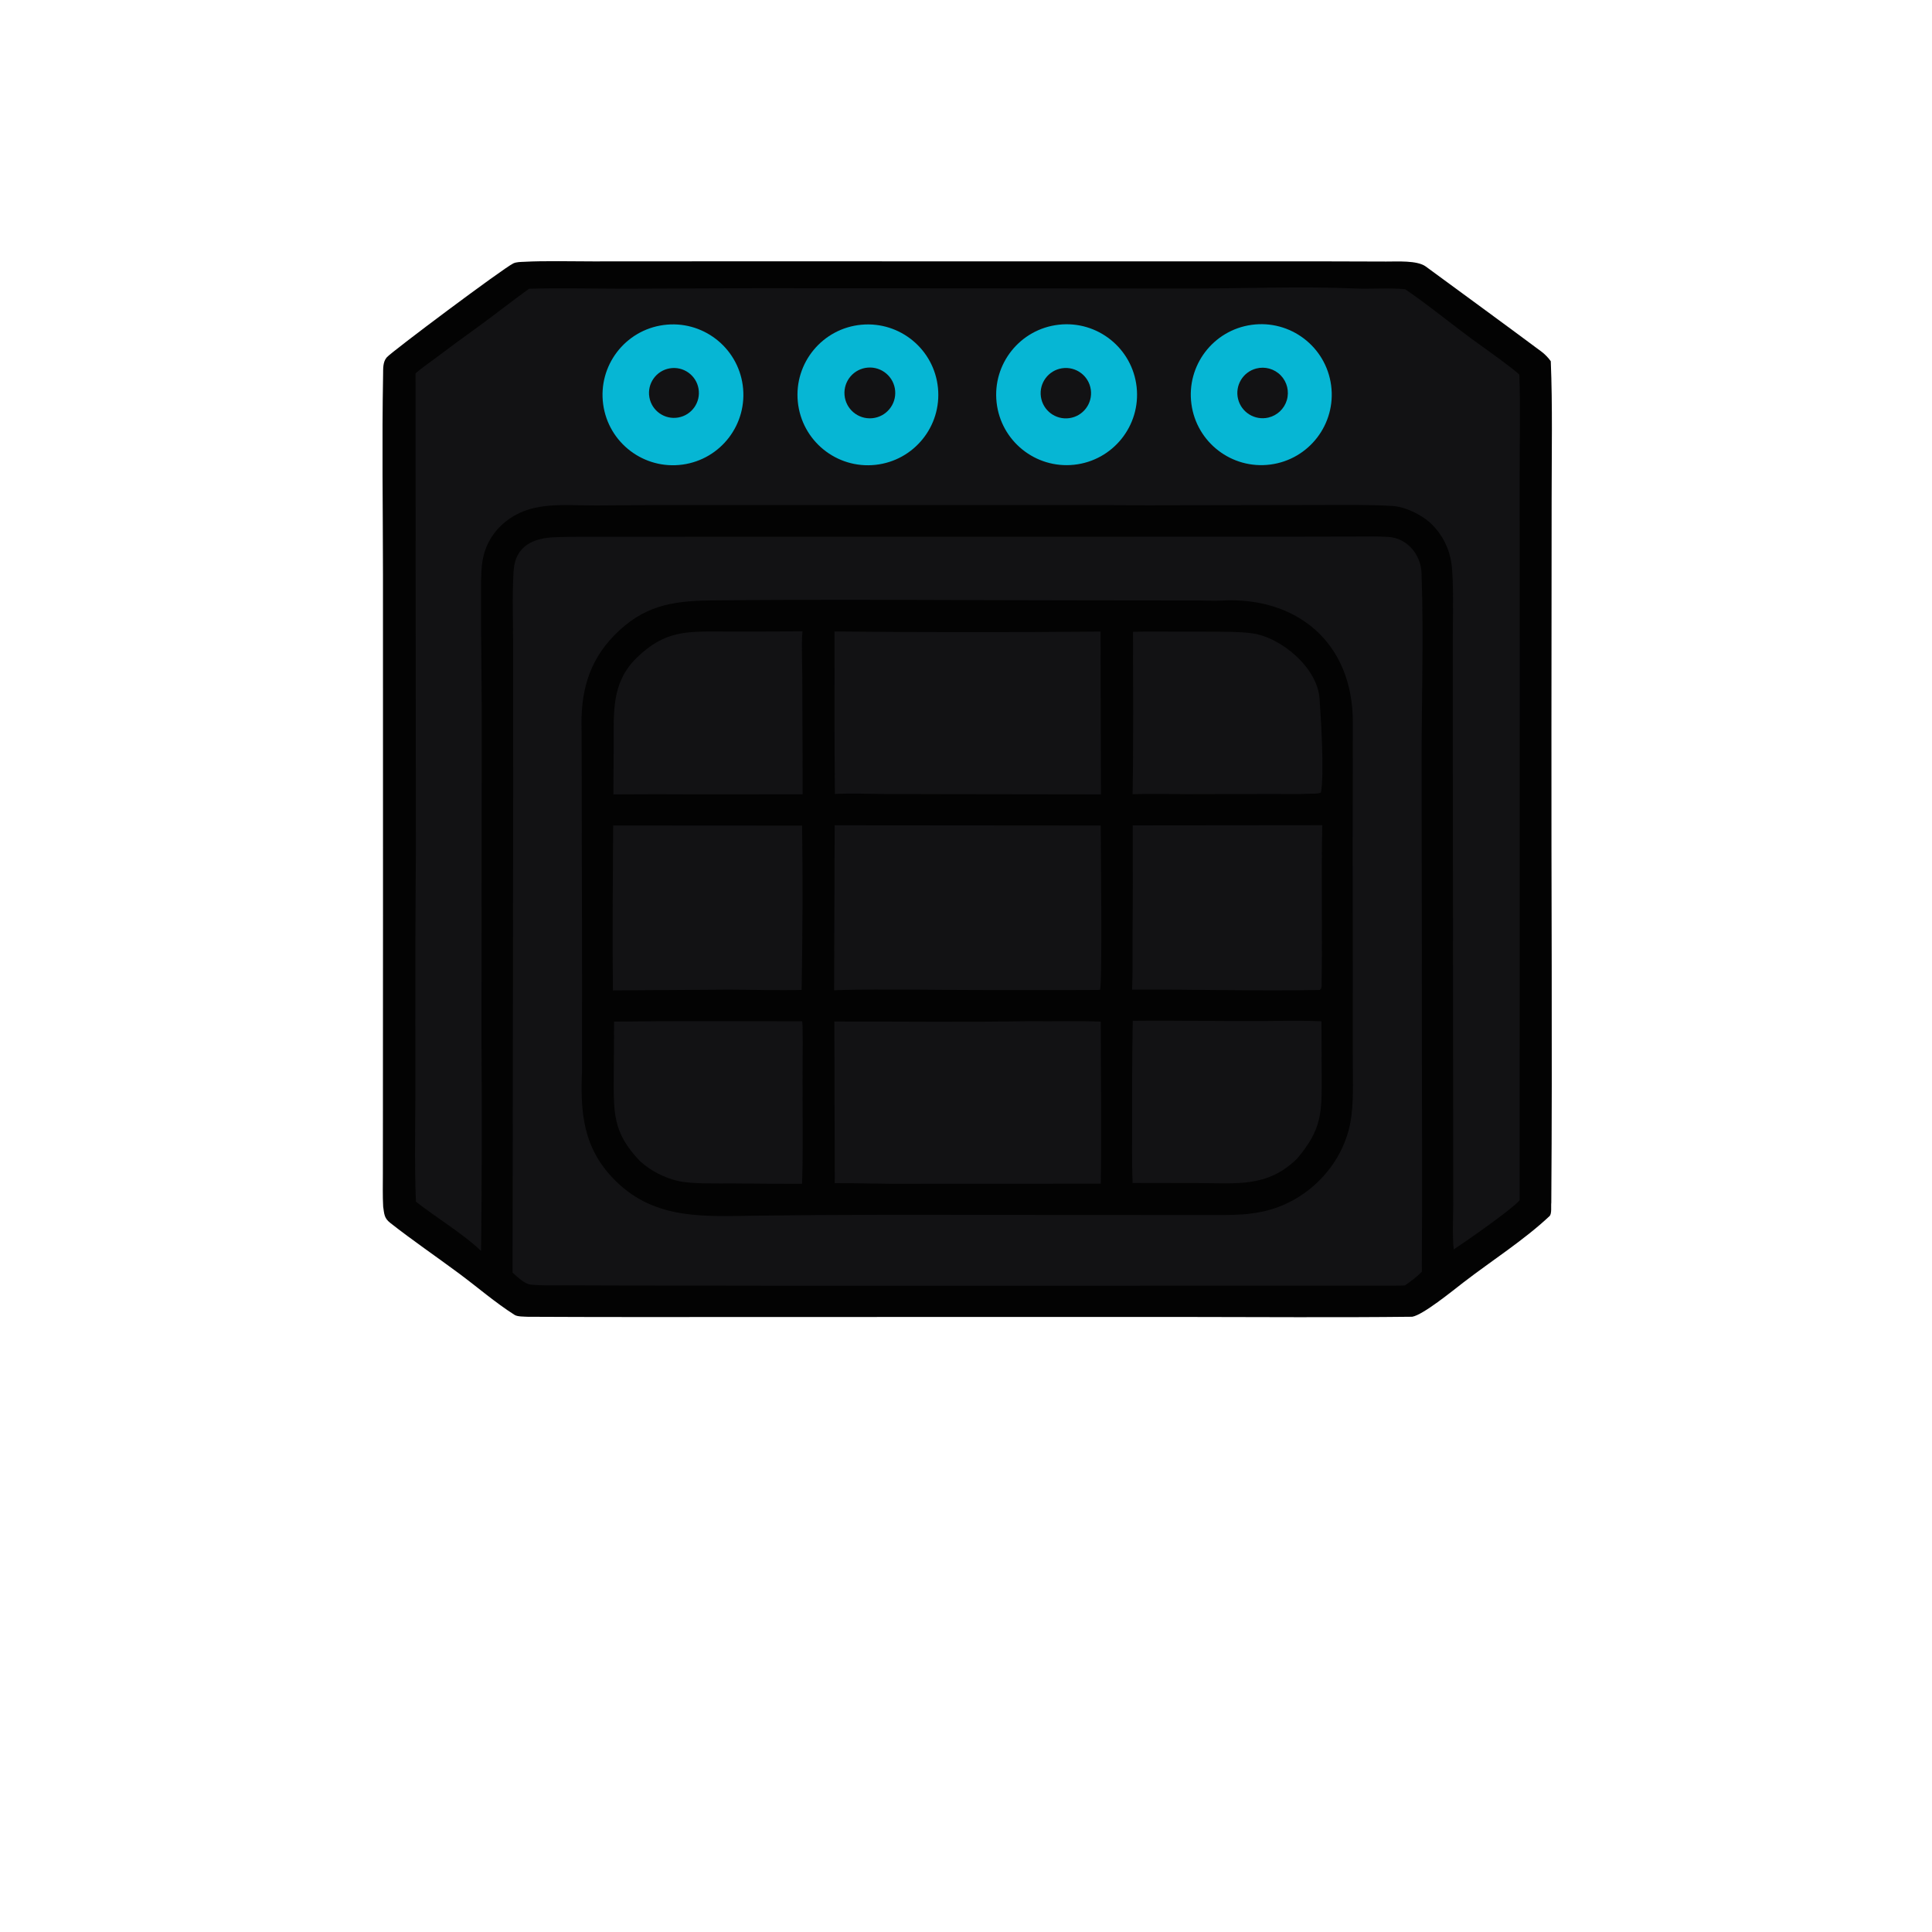
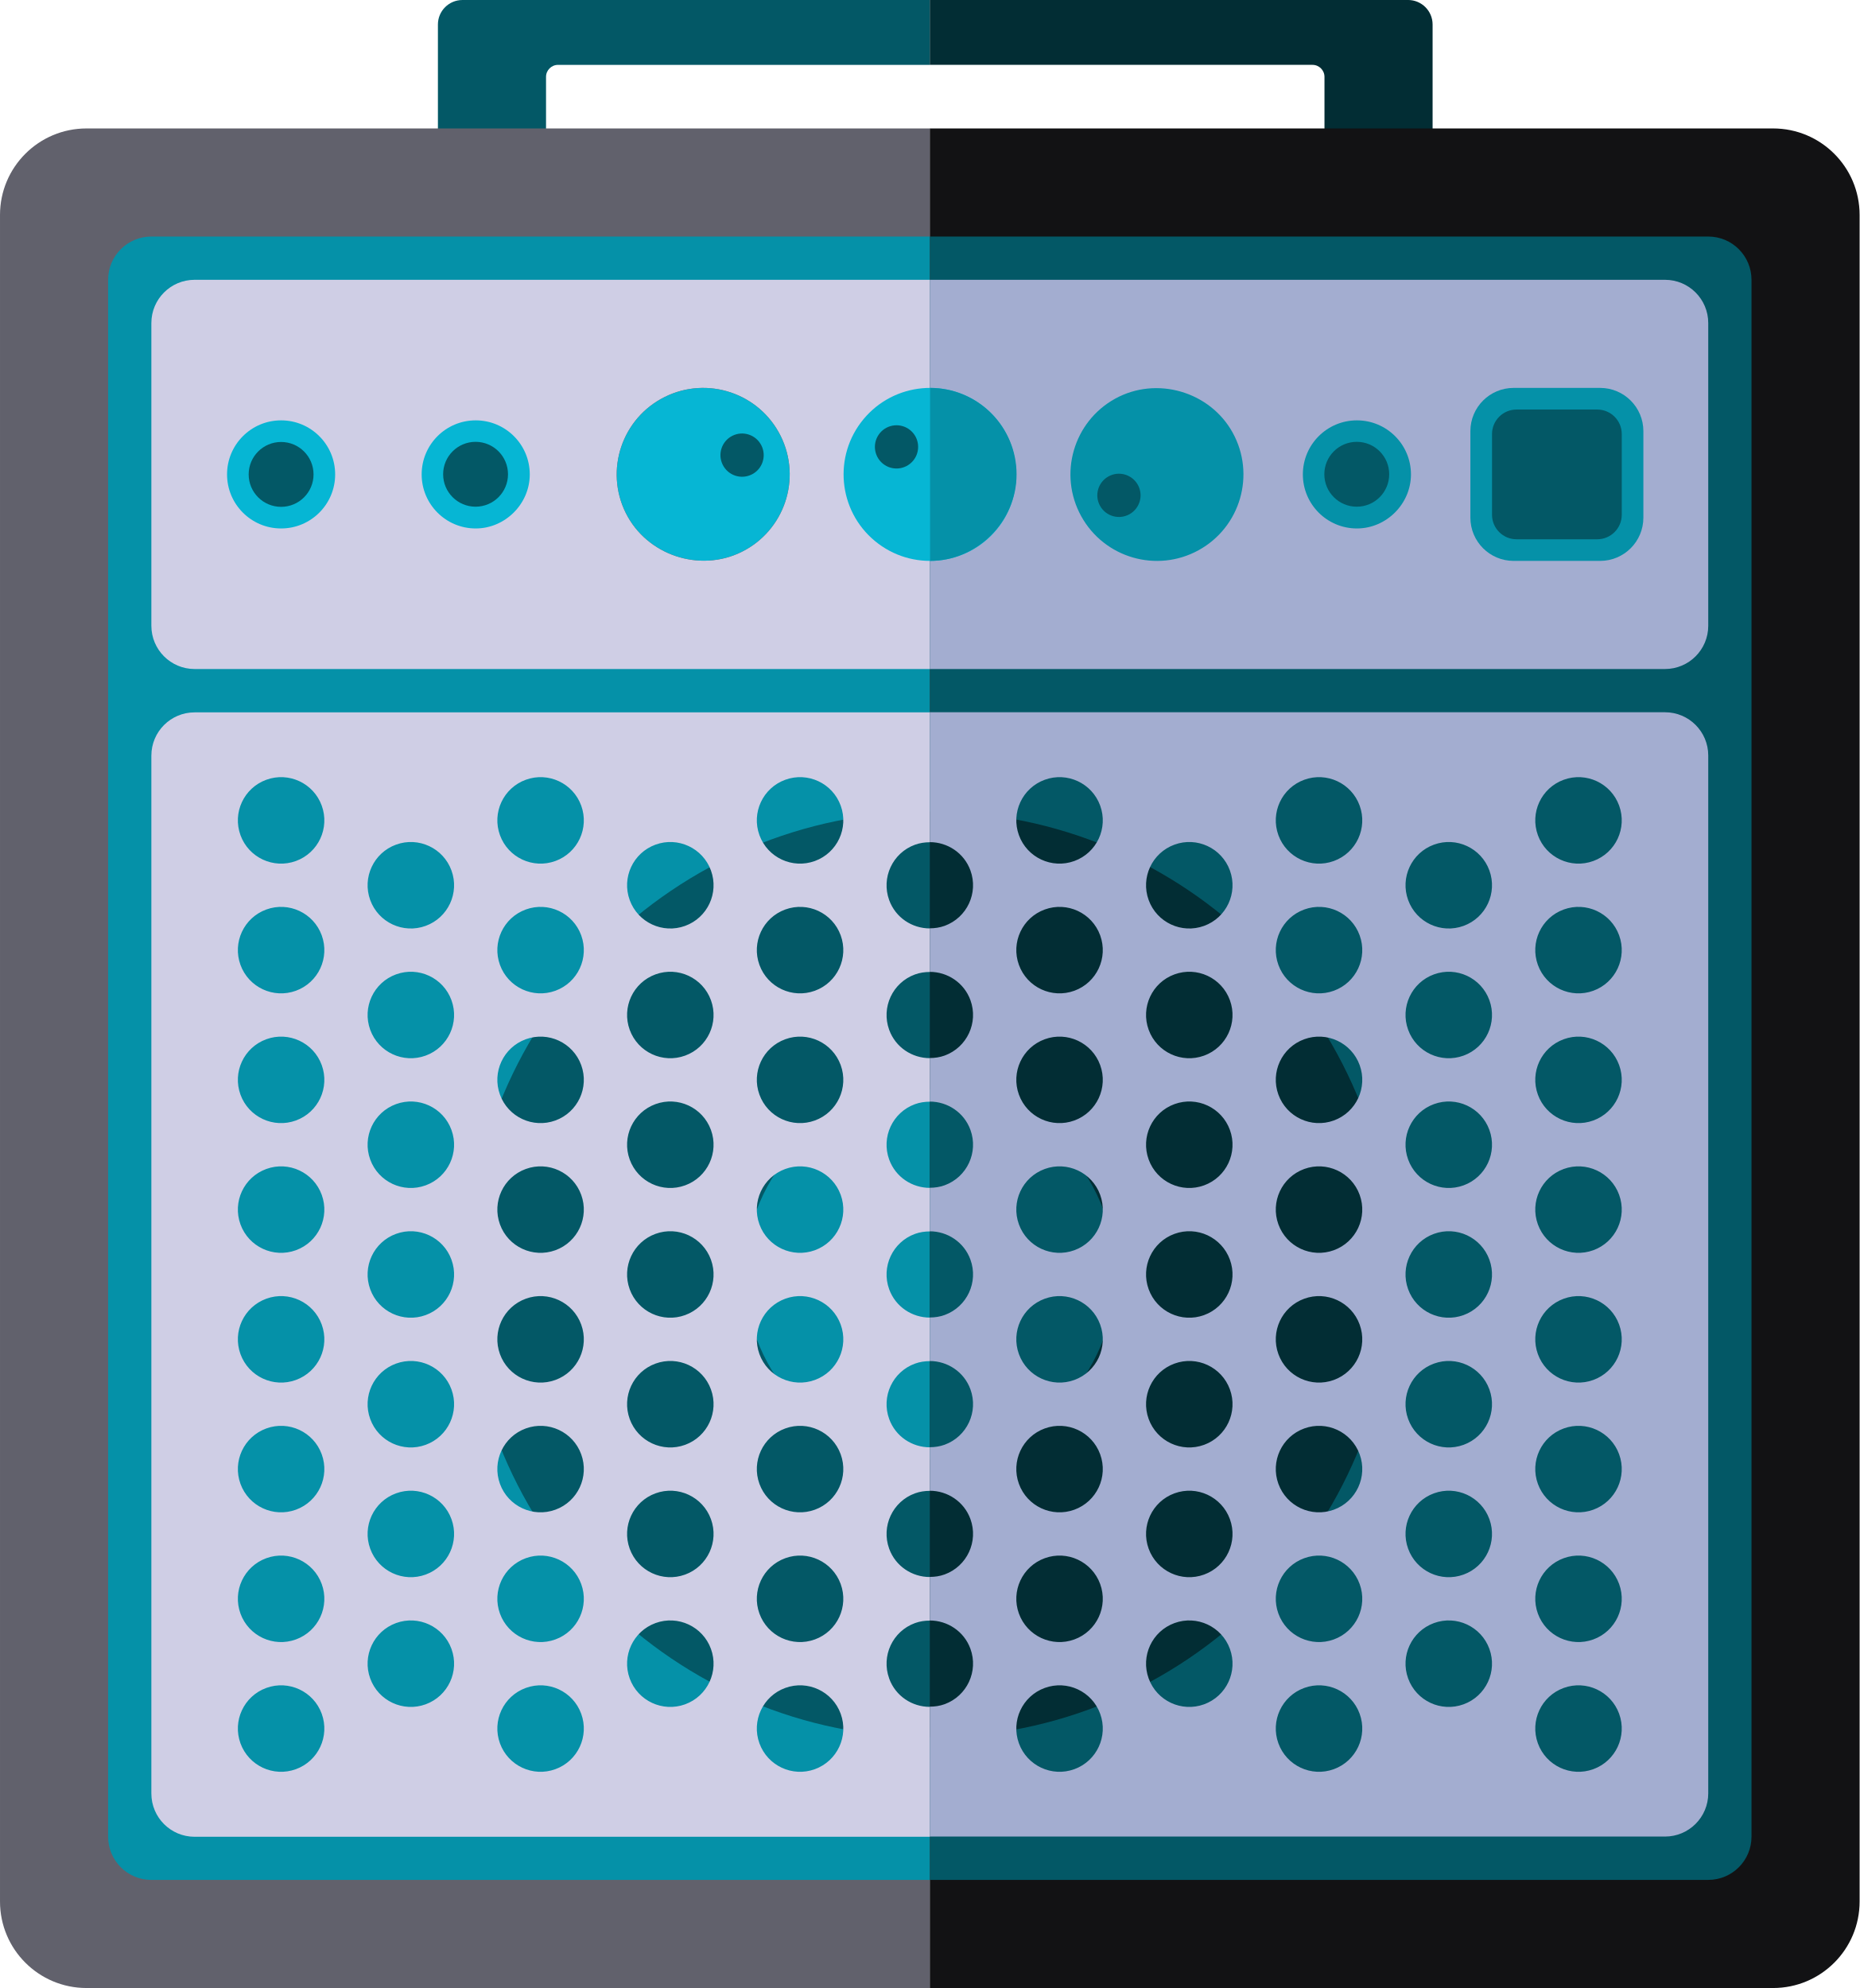
- <svg xmlns="http://www.w3.org/2000/svg" width="1024" height="1024" viewBox="0 0 1024 1024">
-   <path fill="#030303" d="M277.805 138.759c10.856-.597 25.388-.204 36.542-.217l68.558-.038 208.836.022 111.476.007 31.462.091c5.717.041 16.431-.739 21.012 2.63 20.438 15.031 40.97 29.967 61.318 45.119 1.815 1.351 3.646 3.247 4.936 5.086.971 23.262.46 49.154.454 72.616l-.105 122.193c-.13 83.695.531 167.464-.073 251.161-.237 1.673.385 5.896-.948 7.149-13.547 12.734-30.837 23.727-45.565 35.088-6.036 4.657-21.481 17.269-27.203 18.242-40.625.461-81.91.128-122.56.1l-165.731.02-124.552.035c-18.639-.022-37.313-.034-55.949-.142-1.841-.118-5.4.003-6.947-.981-10.259-6.521-19.594-14.627-29.33-21.865-12.15-9.033-24.644-17.523-36.556-26.879-3.304-2.595-3.204-4.697-3.796-8.679-.314-5.588-.158-11.749-.156-17.381l.025-33.14.049-103.656-.02-180.82c-.037-35.276-.581-70.637.065-105.904.057-3.142-.212-6.781 1.979-9.241 2.845-3.196 61.404-46.999 67.009-49.753 1.654-.813 3.952-.764 5.77-.863" />
-   <path fill="#121214" d="M294.698 284.721a368 368 0 0 1 13.903-.22l292.256-.033 89.852-.026 28.624-.058c5.527-.009 11.084-.149 16.598.205 9.921.637 17.151 9.372 17.505 19.063 1.296 35.454-.148 71.128.056 106.599l.189 181.852q.182 40.996-.095 81.99c-3.183 3.119-5.282 4.608-8.914 7.206-3.228.193-7.309.114-10.608.135l-313.369.043-94.453-.138-26.597-.085c-6.035.01-12.374.198-18.371-.383-3.274-.317-7.088-4.164-9.602-6.359l.319-253.64-.018-78.551c-.014-13.188-.563-26.557.243-39.694.824-13.42 10.661-17.618 22.482-17.906" />
-   <path fill="#030303" d="M376.154 318.25c65.849-.736 133.127-.073 199.034-.049l61.314.068c3.262.022 7.313.255 10.493.064 40.118-2.417 70.118 22.093 70.036 64.543-.085 43.659-.139 90.14-.029 135.153l.017 45.231c-.011 10.178.537 21.747-1.259 31.529-4.311 23.474-23.63 42.703-46.935 47.453-7.2 1.467-12.68 1.663-19.957 1.738l-118.638-.057c-43.23-.086-86.518-.174-129.701.408-27.131.365-53.026 2.274-73.896-18.081-17.557-17.123-19.165-36.164-18.129-59.334.053-59.833-.171-119.633-.243-179.463-.7-19.682 3.331-36.514 17.492-50.883 15.111-15.334 29.907-18.018 50.401-18.32" />
-   <path fill="#121214" d="m442.392 437.425 141.006.114c.012 9.115.944 83.678-.353 87.067l-1.054.09q-48.655.262-97.308-.172c-14.097 0-28.536-.204-42.588.343zm102.979 103.828c12.712.19 25.312-.256 38.059.23-.002 28.416.482 57.569.003 85.891l-102.558.04c-12.646.156-25.59-.406-38.434-.311l-.223-85.657c34.183-.08 69.041.399 103.153-.193m-103.082-206.56q70.509.707 141.018.049l.214 86.298-83.376-.118-30.803-.077c-8.776-.097-18.108-.429-26.827-.037-.365-28.516-.069-57.541-.226-86.115m158.065 102.784 100.471-.097c-.577 27.689.074 55.67-.329 83.387-.032 2.151.226 2.779-.976 3.941-32.664.64-66.584-.368-99.492-.182.375-7.721.162-16.349.24-24.17q.236-31.439.086-62.879m-275.361.053 100.135.061c.426 27.786.231 59.276-.245 87.09-12.391.357-26.273-.147-38.884-.149l-61.144.402c-.34-28.807-.034-58.575.138-87.404m58.41-102.789q20.963.1 41.925-.152c-.656 7.041-.07 18.016-.09 25.421l.186 60.971-55.299.047a3142 3142 0 0 0-45.015.02l.156-26.575c.032-17.129-1.204-32.801 12.247-45.88 15.09-14.675 26.804-13.894 45.89-13.852m216.973 206.292c26.216-.296 52.5.464 78.728.043 7.028-.113 14.3-.071 21.307.25l.112 28.356c.053 20.014.338 28.604-13.097 44.486-15.779 15.378-31.909 12.88-52.376 12.888l-34.769-.062c-.416-10.993-.208-22.942-.21-33.995q-.124-25.985.305-51.966m6.282-206.284 35.295.048c7.147.041 15.012-.031 21.664.87 15.406 2.087 34.541 18.233 35.751 34.389.743 9.924 2.636 40.488.749 49.998-1.551.787-3.918.591-5.742.611-6.635.37-13.387.101-20.055.153l-44.995.109c-9.568-.037-19.503-.328-29.029.023.527-28.373.217-57.659.224-86.083zM424.991 541.305l.19.191c.418 1.737.25 19.966.219 23.08-.208 20.796.42 42.121-.289 62.863q-18.26.002-36.52-.203c-8.052-.04-21.924.381-29.191-1.296a45.74 45.74 0 0 1-20.198-10.519c-14.67-15.307-13.934-25.864-13.888-45.703l.153-28.239c32.83-.441 66.619-.148 99.524-.174" />
-   <path fill="#121214" d="m402.464 152.753 230.407.174c28.477-.042 57.056-1.244 85.605-.015 8.164.352 18.422-.466 26.312.391 12.713 8.643 26.046 19.736 38.708 28.809 4.247 3.042 18.873 13.502 21.795 16.447.591 16.912.141 36.285.144 53.352l.039 97.93-.04 286.383c-4.916 5.35-27.742 21.26-34.931 26.011-.742-6.873-.301-16.394-.26-23.485l-.214-237.383.007-65.341c.013-9.522.505-28.648-.736-37.304a35.85 35.85 0 0 0-10.338-20.726c-5.036-5.036-14.042-9.432-21.099-9.839-12.85-.741-25.936-.527-38.811-.497l-78.177.13c-14.874.219-30.369-.172-45.359-.106l-195.05-.009q-31.998-.094-63.995.23c-18.432.134-36.543-2.954-50.932 10.699a32.85 32.85 0 0 0-9.913 19.425c-.831 6.089-.664 13.497-.674 19.718q-.074 14.218.152 28.435.321 27.748.213 55.497l-.127 149.571a5882 5882 0 0 1-.206 111.775c-9.225-8.899-24.301-18.041-34.532-26.107-.86-20.145-.268-43.886-.266-64.374q-.192-60.054.222-120.109l-.169-254.553c2.68-2.389 7.62-5.845 10.598-8.067a1105 1105 0 0 1 21.881-16.107c9.299-6.707 18.507-14.113 27.752-20.681 16.182-.446 34.182-.03 50.553-.015z" />
-   <path fill="#06B6D4" d="M663.354 172.18c20.506-2.851 39.42 11.52 42.167 32.04 2.748 20.521-11.719 39.361-32.253 42.005-20.387 2.625-39.064-11.716-41.792-32.09s11.518-39.123 31.878-41.955" />
-   <path fill="#121214" d="M665.815 195.328a13.392 13.392 0 0 1 16.232 16.755 13.39 13.39 0 0 1-9.844 9.25c-7.13 1.637-14.254-2.752-15.999-9.857s2.534-14.294 9.611-16.148" />
-   <path fill="#06B6D4" d="M561.129 172.107c20.536-2.324 39.053 12.477 41.31 33.021s-12.606 39.013-33.157 41.202c-20.456 2.18-38.821-12.599-41.067-33.048s12.472-38.862 32.914-41.175" />
-   <path fill="#121214" d="M562.938 195.185c7.33-1.102 14.157 3.975 15.21 11.312 1.054 7.338-4.069 14.13-11.413 15.134-7.275.995-13.99-4.068-15.033-11.337-1.044-7.268 3.975-14.016 11.236-15.109" />
-   <path fill="#06B6D4" d="M351.656 172.275c20.422-2.774 39.228 11.528 42.01 31.949s-11.512 39.233-31.932 42.023c-20.431 2.792-39.256-11.512-42.04-31.945-2.784-20.432 11.528-39.251 31.962-42.027" />
-   <path fill="#121214" d="M354.938 195.241c7.195-1.252 14.044 3.567 15.294 10.763 1.25 7.197-3.572 14.043-10.768 15.291-7.194 1.248-14.037-3.571-15.286-10.764-1.25-7.193 3.567-14.038 10.76-15.29" />
-   <path fill="#06B6D4" d="M456.62 172.108c20.4-1.856 38.483 13.078 40.517 33.461s-12.74 38.596-33.105 40.809c-20.618 2.24-39.108-12.759-41.168-33.396s13.101-38.995 33.756-40.874" />
-   <path fill="#121214" d="M459.981 194.834c7.381-.58 13.847 4.908 14.473 12.286.625 7.378-4.823 13.877-12.197 14.548-7.438.677-14.006-4.83-14.638-12.272s4.916-13.976 12.362-14.562" />
+ <svg xmlns="http://www.w3.org/2000/svg" width="30.339mm" height="32.434mm" viewBox="0 0 30.339 32.434" version="1.1" id="svg1" xml:space="preserve">
+   <defs id="defs1" />
+   <g id="g1" transform="matrix(0.2645833,0,0,0.2645833,715.5876,-128.63)">
+     <g id="g31" transform="translate(-2067.841,441.924)">
+       <path id="path178-45" d="m -608.228,44.237 c -0.835,0 -1.512,0.677 -1.512,1.512 v 7.82 h 6.667 v -4.593 c 0,-0.408 0.331,-0.739 0.739,-0.739 h 22.925 v -4 h -28.819" style="fill:#035866;fill-opacity:1;fill-rule:nonzero;stroke:none;stroke-width:0.133" />
+       <path id="path179-93" d="m -555.073,48.975 v 4.593 h 6.667 v -7.82 c 0,-0.835 -0.677,-1.512 -1.512,-1.512 h -29.491 v 4 h 23.597 c 0.408,0 0.739,0.331 0.739,0.739" style="fill:#022d34;fill-opacity:1;fill-rule:nonzero;stroke:none;stroke-width:0.133" />
+       <path id="path180-96" d="m -631.409,52.157 c -2.945,0 -5.333,2.388 -5.333,5.333 V 161.49 c 0,2.945 2.388,5.333 5.333,5.333 h 52 V 52.157 h -52" style="fill:#61616c;fill-opacity:1;fill-rule:nonzero;stroke:none;stroke-width:0.133" />
+       <path id="path181-6" d="M -522.076,161.49 V 57.49 c 0,-2.945 -2.388,-5.333 -5.333,-5.333 h -52 V 166.823 h 52 c 2.945,0 5.333,-2.388 5.333,-5.333" style="fill:#121214;fill-opacity:1;fill-rule:nonzero;stroke:none;stroke-width:0.133" />
+       <path id="path182-40" d="m -627.409,58.823 c -1.473,0 -2.667,1.193 -2.667,2.667 v 96 c 0,1.473 1.193,2.667 2.667,2.667 h 48 V 58.823 h -48" style="fill:#0591a8;fill-opacity:1;fill-rule:nonzero;stroke:none;stroke-width:0.133" />
+       <path id="path183-8" d="M -528.742,157.49 V 61.49 c 0,-1.473 -1.193,-2.667 -2.667,-2.667 h -48 v 101.333 h 48 c 1.473,0 2.667,-1.193 2.667,-2.667" style="fill:#035866;fill-opacity:1;fill-rule:nonzero;stroke:none;stroke-width:0.133" />
+       <path id="path184-20" d="m -624.742,61.49 c -1.473,0 -2.667,1.193 -2.667,2.667 V 82.823 c 0,1.473 1.193,2.667 2.667,2.667 h 45.333 V 61.49 h -45.333" style="fill:#cfcee5;fill-opacity:1;fill-rule:nonzero;stroke:none;stroke-width:0.133" />
+       <path id="path185-6" d="M -531.409,82.823 V 64.157 c 0,-1.473 -1.193,-2.667 -2.667,-2.667 h -45.333 v 24 h 45.333 c 1.473,0 2.667,-1.193 2.667,-2.667" style="fill:#a3add0;fill-opacity:1;fill-rule:nonzero;stroke:none;stroke-width:0.133" />
+       <path id="path186-07" d="m -607.94,122.825 c 0,15.76 12.772,28.536 28.531,28.545 V 94.278 c -15.759,0.009 -28.531,12.785 -28.531,28.547" style="fill:#035866;fill-opacity:1;fill-rule:nonzero;stroke:none;stroke-width:0.133" />
+       <path id="path187-2" d="m -550.845,122.825 c 0,-15.767 -12.781,-28.547 -28.547,-28.547 -0.007,0 -0.012,0 -0.017,0 v 57.092 c 0.005,0 0.011,10e-4 0.017,10e-4 15.765,0 28.547,-12.781 28.547,-28.547" style="fill:#022d34;fill-opacity:1;fill-rule:nonzero;stroke:none;stroke-width:0.133" />
+       <path id="path188-98" d="m -590.796,122.825 c 0,6.292 5.096,11.393 11.387,11.403 v -22.807 c -6.291,0.009 -11.387,5.111 -11.387,11.404" style="fill:#0591a8;fill-opacity:1;fill-rule:nonzero;stroke:none;stroke-width:0.133" />
+       <path id="path189-1" d="m -567.988,122.825 c 0,-6.299 -5.107,-11.404 -11.404,-11.404 -0.007,0 -0.012,0 -0.017,0 v 22.807 c 0.005,0 0.011,0.001 0.017,0.001 6.297,0 11.404,-5.107 11.404,-11.404" style="fill:#035866;fill-opacity:1;fill-rule:nonzero;stroke:none;stroke-width:0.133" />
+       <path id="path190-1" d="m -586.497,97.329 c -1.383,0.504 -2.913,-0.209 -3.417,-1.593 -0.504,-1.384 0.209,-2.913 1.593,-3.417 1.383,-0.504 2.913,0.209 3.417,1.593 0.504,1.383 -0.209,2.913 -1.593,3.417 z m 0,8 c -1.383,0.504 -2.913,-0.209 -3.417,-1.593 -0.504,-1.384 0.209,-2.913 1.593,-3.417 1.383,-0.504 2.913,0.209 3.417,1.593 0.504,1.383 -0.209,2.913 -1.593,3.417 z m 0,8 c -1.383,0.504 -2.913,-0.209 -3.417,-1.593 -0.504,-1.384 0.209,-2.913 1.593,-3.417 1.383,-0.504 2.913,0.209 3.417,1.593 0.504,1.383 -0.209,2.913 -1.593,3.417 z m 0,8 c -1.383,0.504 -2.913,-0.209 -3.417,-1.593 -0.504,-1.384 0.209,-2.913 1.593,-3.417 1.383,-0.504 2.913,0.209 3.417,1.593 0.504,1.383 -0.209,2.913 -1.593,3.417 z m 0,8 c -1.383,0.504 -2.913,-0.209 -3.417,-1.593 -0.504,-1.384 0.209,-2.913 1.593,-3.417 1.383,-0.504 2.913,0.209 3.417,1.593 0.504,1.383 -0.209,2.913 -1.593,3.417 z m 0,8 c -1.383,0.504 -2.913,-0.209 -3.417,-1.593 -0.504,-1.384 0.209,-2.913 1.593,-3.417 1.383,-0.504 2.913,0.209 3.417,1.593 0.504,1.383 -0.209,2.913 -1.593,3.417 z m 0,8 c -1.383,0.504 -2.913,-0.209 -3.417,-1.593 -0.504,-1.383 0.209,-2.913 1.593,-3.417 1.383,-0.504 2.913,0.209 3.417,1.593 0.504,1.383 -0.209,2.913 -1.593,3.417 z m 0,8 c -1.383,0.504 -2.913,-0.209 -3.417,-1.593 -0.504,-1.383 0.209,-2.913 1.593,-3.417 1.383,-0.504 2.913,0.209 3.417,1.593 0.504,1.383 -0.209,2.913 -1.593,3.417 z m -8,-52 c -1.383,0.504 -2.913,-0.209 -3.417,-1.593 -0.504,-1.384 0.209,-2.913 1.593,-3.417 1.383,-0.504 2.913,0.209 3.417,1.593 0.504,1.383 -0.209,2.913 -1.593,3.417 z m 0,8 c -1.383,0.504 -2.913,-0.209 -3.417,-1.593 -0.504,-1.384 0.209,-2.913 1.593,-3.417 1.383,-0.504 2.913,0.209 3.417,1.593 0.504,1.383 -0.209,2.913 -1.593,3.417 z m 0,8 c -1.383,0.504 -2.913,-0.209 -3.417,-1.593 -0.504,-1.384 0.209,-2.913 1.593,-3.417 1.383,-0.504 2.913,0.209 3.417,1.593 0.504,1.383 -0.209,2.913 -1.593,3.417 z m 0,8 c -1.383,0.504 -2.913,-0.209 -3.417,-1.593 -0.504,-1.384 0.209,-2.913 1.593,-3.417 1.383,-0.504 2.913,0.209 3.417,1.593 0.504,1.383 -0.209,2.913 -1.593,3.417 z m 0,8 c -1.383,0.504 -2.913,-0.209 -3.417,-1.593 -0.504,-1.384 0.209,-2.913 1.593,-3.417 1.383,-0.504 2.913,0.209 3.417,1.593 0.504,1.383 -0.209,2.913 -1.593,3.417 z m 0,8 c -1.383,0.504 -2.913,-0.209 -3.417,-1.593 -0.504,-1.383 0.209,-2.913 1.593,-3.417 1.383,-0.504 2.913,0.209 3.417,1.593 0.504,1.383 -0.209,2.913 -1.593,3.417 z m 0,8 c -1.383,0.504 -2.913,-0.209 -3.417,-1.593 -0.504,-1.383 0.209,-2.913 1.593,-3.417 1.383,-0.504 2.913,0.209 3.417,1.593 0.504,1.383 -0.209,2.913 -1.593,3.417 z m -8,-52 c -1.383,0.504 -2.913,-0.209 -3.417,-1.593 -0.504,-1.384 0.209,-2.913 1.593,-3.417 1.383,-0.504 2.913,0.209 3.417,1.593 0.504,1.383 -0.209,2.913 -1.593,3.417 z m 0,8 c -1.383,0.504 -2.913,-0.209 -3.417,-1.593 -0.504,-1.384 0.209,-2.913 1.593,-3.417 1.383,-0.504 2.913,0.209 3.417,1.593 0.504,1.383 -0.209,2.913 -1.593,3.417 z m 0,8 c -1.383,0.504 -2.913,-0.209 -3.417,-1.593 -0.504,-1.384 0.209,-2.913 1.593,-3.417 1.383,-0.504 2.913,0.209 3.417,1.593 0.504,1.383 -0.209,2.913 -1.593,3.417 z m 0,8 c -1.383,0.504 -2.913,-0.209 -3.417,-1.593 -0.504,-1.384 0.209,-2.913 1.593,-3.417 1.383,-0.504 2.913,0.209 3.417,1.593 0.504,1.383 -0.209,2.913 -1.593,3.417 z m 0,8 c -1.383,0.504 -2.913,-0.209 -3.417,-1.593 -0.504,-1.384 0.209,-2.913 1.593,-3.417 1.383,-0.504 2.913,0.209 3.417,1.593 0.504,1.383 -0.209,2.913 -1.593,3.417 z m 0,8 c -1.383,0.504 -2.913,-0.209 -3.417,-1.593 -0.504,-1.384 0.209,-2.913 1.593,-3.417 1.383,-0.504 2.913,0.209 3.417,1.593 0.504,1.383 -0.209,2.913 -1.593,3.417 z m 0,8 c -1.383,0.504 -2.913,-0.209 -3.417,-1.593 -0.504,-1.383 0.209,-2.913 1.593,-3.417 1.383,-0.504 2.913,0.209 3.417,1.593 0.504,1.383 -0.209,2.913 -1.593,3.417 z m 0,8 c -1.383,0.504 -2.913,-0.209 -3.417,-1.593 -0.504,-1.383 0.209,-2.913 1.593,-3.417 1.383,-0.504 2.913,0.209 3.417,1.593 0.504,1.383 -0.209,2.913 -1.593,3.417 z m -8,-52 c -1.383,0.504 -2.913,-0.209 -3.417,-1.593 -0.504,-1.384 0.209,-2.913 1.593,-3.417 1.383,-0.504 2.913,0.209 3.417,1.593 0.504,1.383 -0.209,2.913 -1.593,3.417 z m 0,8 c -1.383,0.504 -2.913,-0.209 -3.417,-1.593 -0.504,-1.384 0.209,-2.913 1.593,-3.417 1.383,-0.504 2.913,0.209 3.417,1.593 0.504,1.383 -0.209,2.913 -1.593,3.417 z m 0,8 c -1.383,0.504 -2.913,-0.209 -3.417,-1.593 -0.504,-1.384 0.209,-2.913 1.593,-3.417 1.383,-0.504 2.913,0.209 3.417,1.593 0.504,1.383 -0.209,2.913 -1.593,3.417 z m 0,8 c -1.383,0.504 -2.913,-0.209 -3.417,-1.593 -0.504,-1.384 0.209,-2.913 1.593,-3.417 1.383,-0.504 2.913,0.209 3.417,1.593 0.504,1.383 -0.209,2.913 -1.593,3.417 z m 0,8 c -1.383,0.504 -2.913,-0.209 -3.417,-1.593 -0.504,-1.384 0.209,-2.913 1.593,-3.417 1.383,-0.504 2.913,0.209 3.417,1.593 0.504,1.383 -0.209,2.913 -1.593,3.417 z m 0,8 c -1.383,0.504 -2.913,-0.209 -3.417,-1.593 -0.504,-1.383 0.209,-2.913 1.593,-3.417 1.383,-0.504 2.913,0.209 3.417,1.593 0.504,1.383 -0.209,2.913 -1.593,3.417 z m 0,8 c -1.383,0.504 -2.913,-0.209 -3.417,-1.593 -0.504,-1.383 0.209,-2.913 1.593,-3.417 1.383,-0.504 2.913,0.209 3.417,1.593 0.504,1.383 -0.209,2.913 -1.593,3.417 z m -8,-52 c -1.383,0.504 -2.913,-0.209 -3.417,-1.593 -0.504,-1.384 0.209,-2.913 1.593,-3.417 1.383,-0.504 2.913,0.209 3.417,1.593 0.504,1.383 -0.209,2.913 -1.593,3.417 z m 0,8 c -1.383,0.504 -2.913,-0.209 -3.417,-1.593 -0.504,-1.384 0.209,-2.913 1.593,-3.417 1.383,-0.504 2.913,0.209 3.417,1.593 0.504,1.383 -0.209,2.913 -1.593,3.417 z m 0,8 c -1.383,0.504 -2.913,-0.209 -3.417,-1.593 -0.504,-1.384 0.209,-2.913 1.593,-3.417 1.383,-0.504 2.913,0.209 3.417,1.593 0.504,1.383 -0.209,2.913 -1.593,3.417 z m 0,8 c -1.383,0.504 -2.913,-0.209 -3.417,-1.593 -0.504,-1.384 0.209,-2.913 1.593,-3.417 1.383,-0.504 2.913,0.209 3.417,1.593 0.504,1.383 -0.209,2.913 -1.593,3.417 z m 0,8 c -1.383,0.504 -2.913,-0.209 -3.417,-1.593 -0.504,-1.384 0.209,-2.913 1.593,-3.417 1.383,-0.504 2.913,0.209 3.417,1.593 0.504,1.383 -0.209,2.913 -1.593,3.417 z m 0,8 c -1.383,0.504 -2.913,-0.209 -3.417,-1.593 -0.504,-1.384 0.209,-2.913 1.593,-3.417 1.383,-0.504 2.913,0.209 3.417,1.593 0.504,1.383 -0.209,2.913 -1.593,3.417 z m 0,8 c -1.383,0.504 -2.913,-0.209 -3.417,-1.593 -0.504,-1.383 0.209,-2.913 1.593,-3.417 1.383,-0.504 2.913,0.209 3.417,1.593 0.504,1.383 -0.209,2.913 -1.593,3.417 z m 0,8 c -1.383,0.504 -2.913,-0.209 -3.417,-1.593 -0.504,-1.383 0.209,-2.913 1.593,-3.417 1.383,-0.504 2.913,0.209 3.417,1.593 0.504,1.383 -0.209,2.913 -1.593,3.417 z m 36.583,-5.593 c -0.504,-1.383 0.209,-2.913 1.593,-3.417 0.301,-0.109 0.609,-0.152 0.912,-0.152 v -2.687 c -1.088,0 -2.111,-0.661 -2.505,-1.744 -0.504,-1.383 0.209,-2.913 1.593,-3.417 0.301,-0.109 0.609,-0.152 0.912,-0.152 v -2.685 c -1.088,-0.001 -2.111,-0.663 -2.505,-1.745 -0.504,-1.384 0.209,-2.913 1.593,-3.417 0.301,-0.109 0.609,-0.152 0.912,-0.152 v -2.685 c -1.088,-10e-4 -2.111,-0.663 -2.505,-1.745 -0.504,-1.384 0.209,-2.913 1.593,-3.417 0.301,-0.109 0.609,-0.152 0.912,-0.152 v -2.685 c -1.088,-10e-4 -2.111,-0.663 -2.505,-1.745 -0.504,-1.384 0.209,-2.913 1.593,-3.417 0.301,-0.109 0.609,-0.152 0.912,-0.152 v -2.685 c -1.088,-10e-4 -2.111,-0.663 -2.505,-1.745 -0.504,-1.384 0.209,-2.913 1.593,-3.417 0.301,-0.109 0.609,-0.152 0.912,-0.152 v -2.685 c -1.088,-10e-4 -2.111,-0.663 -2.505,-1.745 -0.504,-1.384 0.209,-2.913 1.593,-3.417 0.301,-0.109 0.609,-0.152 0.912,-0.152 v -8.009 h -45.333 c -1.473,0 -2.667,1.193 -2.667,2.667 v 64 c 0,1.473 1.193,2.667 2.667,2.667 h 45.333 v -8.011 c -1.088,0 -2.111,-0.661 -2.505,-1.744" style="fill:#cfcee5;fill-opacity:1;fill-rule:nonzero;stroke:none;stroke-width:0.133" />
+       <path id="path191-6" d="m -538.497,97.329 c -1.383,0.504 -2.913,-0.209 -3.417,-1.593 -0.504,-1.384 0.209,-2.913 1.593,-3.417 1.383,-0.504 2.913,0.209 3.417,1.593 0.504,1.383 -0.209,2.913 -1.593,3.417 z m 0,8 c -1.383,0.504 -2.913,-0.209 -3.417,-1.593 -0.504,-1.384 0.209,-2.913 1.593,-3.417 1.383,-0.504 2.913,0.209 3.417,1.593 0.504,1.383 -0.209,2.913 -1.593,3.417 z m 0,8 c -1.383,0.504 -2.913,-0.209 -3.417,-1.593 -0.504,-1.384 0.209,-2.913 1.593,-3.417 1.383,-0.504 2.913,0.209 3.417,1.593 0.504,1.383 -0.209,2.913 -1.593,3.417 z m 0,8 c -1.383,0.504 -2.913,-0.209 -3.417,-1.593 -0.504,-1.384 0.209,-2.913 1.593,-3.417 1.383,-0.504 2.913,0.209 3.417,1.593 0.504,1.383 -0.209,2.913 -1.593,3.417 z m 0,8 c -1.383,0.504 -2.913,-0.209 -3.417,-1.593 -0.504,-1.384 0.209,-2.913 1.593,-3.417 1.383,-0.504 2.913,0.209 3.417,1.593 0.504,1.383 -0.209,2.913 -1.593,3.417 z m 0,8 c -1.383,0.504 -2.913,-0.209 -3.417,-1.593 -0.504,-1.384 0.209,-2.913 1.593,-3.417 1.383,-0.504 2.913,0.209 3.417,1.593 0.504,1.383 -0.209,2.913 -1.593,3.417 z m 0,8 c -1.383,0.504 -2.913,-0.209 -3.417,-1.593 -0.504,-1.383 0.209,-2.913 1.593,-3.417 1.383,-0.504 2.913,0.209 3.417,1.593 0.504,1.383 -0.209,2.913 -1.593,3.417 z m 0,8 c -1.383,0.504 -2.913,-0.209 -3.417,-1.593 -0.504,-1.383 0.209,-2.913 1.593,-3.417 1.383,-0.504 2.913,0.209 3.417,1.593 0.504,1.383 -0.209,2.913 -1.593,3.417 z m -8,-52 c -1.383,0.504 -2.913,-0.209 -3.417,-1.593 -0.504,-1.384 0.209,-2.913 1.593,-3.417 1.383,-0.504 2.913,0.209 3.417,1.593 0.504,1.383 -0.209,2.913 -1.593,3.417 z m 0,8 c -1.383,0.504 -2.913,-0.209 -3.417,-1.593 -0.504,-1.384 0.209,-2.913 1.593,-3.417 1.383,-0.504 2.913,0.209 3.417,1.593 0.504,1.383 -0.209,2.913 -1.593,3.417 z m 0,8 c -1.383,0.504 -2.913,-0.209 -3.417,-1.593 -0.504,-1.384 0.209,-2.913 1.593,-3.417 1.383,-0.504 2.913,0.209 3.417,1.593 0.504,1.383 -0.209,2.913 -1.593,3.417 z m 0,8 c -1.383,0.504 -2.913,-0.209 -3.417,-1.593 -0.504,-1.384 0.209,-2.913 1.593,-3.417 1.383,-0.504 2.913,0.209 3.417,1.593 0.504,1.383 -0.209,2.913 -1.593,3.417 z m 0,8 c -1.383,0.504 -2.913,-0.209 -3.417,-1.593 -0.504,-1.384 0.209,-2.913 1.593,-3.417 1.383,-0.504 2.913,0.209 3.417,1.593 0.504,1.383 -0.209,2.913 -1.593,3.417 z m 0,8 c -1.383,0.504 -2.913,-0.209 -3.417,-1.593 -0.504,-1.383 0.209,-2.913 1.593,-3.417 1.383,-0.504 2.913,0.209 3.417,1.593 0.504,1.383 -0.209,2.913 -1.593,3.417 z m 0,8 c -1.383,0.504 -2.913,-0.209 -3.417,-1.593 -0.504,-1.383 0.209,-2.913 1.593,-3.417 1.383,-0.504 2.913,0.209 3.417,1.593 0.504,1.383 -0.209,2.913 -1.593,3.417 z m -8,-52 c -1.383,0.504 -2.913,-0.209 -3.417,-1.593 -0.504,-1.384 0.209,-2.913 1.593,-3.417 1.383,-0.504 2.913,0.209 3.417,1.593 0.504,1.383 -0.209,2.913 -1.593,3.417 z m 0,8 c -1.383,0.504 -2.913,-0.209 -3.417,-1.593 -0.504,-1.384 0.209,-2.913 1.593,-3.417 1.383,-0.504 2.913,0.209 3.417,1.593 0.504,1.383 -0.209,2.913 -1.593,3.417 z m 0,8 c -1.383,0.504 -2.913,-0.209 -3.417,-1.593 -0.504,-1.384 0.209,-2.913 1.593,-3.417 1.383,-0.504 2.913,0.209 3.417,1.593 0.504,1.383 -0.209,2.913 -1.593,3.417 z m 0,8 c -1.383,0.504 -2.913,-0.209 -3.417,-1.593 -0.504,-1.384 0.209,-2.913 1.593,-3.417 1.383,-0.504 2.913,0.209 3.417,1.593 0.504,1.383 -0.209,2.913 -1.593,3.417 z m 0,8 c -1.383,0.504 -2.913,-0.209 -3.417,-1.593 -0.504,-1.384 0.209,-2.913 1.593,-3.417 1.383,-0.504 2.913,0.209 3.417,1.593 0.504,1.383 -0.209,2.913 -1.593,3.417 z m 0,8 c -1.383,0.504 -2.913,-0.209 -3.417,-1.593 -0.504,-1.384 0.209,-2.913 1.593,-3.417 1.383,-0.504 2.913,0.209 3.417,1.593 0.504,1.383 -0.209,2.913 -1.593,3.417 z m 0,8 c -1.383,0.504 -2.913,-0.209 -3.417,-1.593 -0.504,-1.383 0.209,-2.913 1.593,-3.417 1.383,-0.504 2.913,0.209 3.417,1.593 0.504,1.383 -0.209,2.913 -1.593,3.417 z m 0,8 c -1.383,0.504 -2.913,-0.209 -3.417,-1.593 -0.504,-1.383 0.209,-2.913 1.593,-3.417 1.383,-0.504 2.913,0.209 3.417,1.593 0.504,1.383 -0.209,2.913 -1.593,3.417 z m -8,-52 c -1.383,0.504 -2.913,-0.209 -3.417,-1.593 -0.504,-1.384 0.209,-2.913 1.593,-3.417 1.383,-0.504 2.913,0.209 3.417,1.593 0.504,1.383 -0.209,2.913 -1.593,3.417 z m 0,8 c -1.383,0.504 -2.913,-0.209 -3.417,-1.593 -0.504,-1.384 0.209,-2.913 1.593,-3.417 1.383,-0.504 2.913,0.209 3.417,1.593 0.504,1.383 -0.209,2.913 -1.593,3.417 z m 0,8 c -1.383,0.504 -2.913,-0.209 -3.417,-1.593 -0.504,-1.384 0.209,-2.913 1.593,-3.417 1.383,-0.504 2.913,0.209 3.417,1.593 0.504,1.383 -0.209,2.913 -1.593,3.417 z m 0,8 c -1.383,0.504 -2.913,-0.209 -3.417,-1.593 -0.504,-1.384 0.209,-2.913 1.593,-3.417 1.383,-0.504 2.913,0.209 3.417,1.593 0.504,1.383 -0.209,2.913 -1.593,3.417 z m 0,8 c -1.383,0.504 -2.913,-0.209 -3.417,-1.593 -0.504,-1.384 0.209,-2.913 1.593,-3.417 1.383,-0.504 2.913,0.209 3.417,1.593 0.504,1.383 -0.209,2.913 -1.593,3.417 z m 0,8 c -1.383,0.504 -2.913,-0.209 -3.417,-1.593 -0.504,-1.383 0.209,-2.913 1.593,-3.417 1.383,-0.504 2.913,0.209 3.417,1.593 0.504,1.383 -0.209,2.913 -1.593,3.417 z m 0,8 c -1.383,0.504 -2.913,-0.209 -3.417,-1.593 -0.504,-1.383 0.209,-2.913 1.593,-3.417 1.383,-0.504 2.913,0.209 3.417,1.593 0.504,1.383 -0.209,2.913 -1.593,3.417 z m -8,-52 c -1.383,0.504 -2.913,-0.209 -3.417,-1.593 -0.504,-1.384 0.209,-2.913 1.593,-3.417 1.383,-0.504 2.913,0.209 3.417,1.593 0.504,1.383 -0.209,2.913 -1.593,3.417 z m 0,8 c -1.383,0.504 -2.913,-0.209 -3.417,-1.593 -0.504,-1.384 0.209,-2.913 1.593,-3.417 1.383,-0.504 2.913,0.209 3.417,1.593 0.504,1.383 -0.209,2.913 -1.593,3.417 z m 0,8 c -1.383,0.504 -2.913,-0.209 -3.417,-1.593 -0.504,-1.384 0.209,-2.913 1.593,-3.417 1.383,-0.504 2.913,0.209 3.417,1.593 0.504,1.383 -0.209,2.913 -1.593,3.417 z m 0,8 c -1.383,0.504 -2.913,-0.209 -3.417,-1.593 -0.504,-1.384 0.209,-2.913 1.593,-3.417 1.383,-0.504 2.913,0.209 3.417,1.593 0.504,1.383 -0.209,2.913 -1.593,3.417 z m 0,8 c -1.383,0.504 -2.913,-0.209 -3.417,-1.593 -0.504,-1.384 0.209,-2.913 1.593,-3.417 1.383,-0.504 2.913,0.209 3.417,1.593 0.504,1.383 -0.209,2.913 -1.593,3.417 z m 0,8 c -1.383,0.504 -2.913,-0.209 -3.417,-1.593 -0.504,-1.384 0.209,-2.913 1.593,-3.417 1.383,-0.504 2.913,0.209 3.417,1.593 0.504,1.383 -0.209,2.913 -1.593,3.417 z m 0,8 c -1.383,0.504 -2.913,-0.209 -3.417,-1.593 -0.504,-1.383 0.209,-2.913 1.593,-3.417 1.383,-0.504 2.913,0.209 3.417,1.593 0.504,1.383 -0.209,2.913 -1.593,3.417 z m 0,8 c -1.383,0.504 -2.913,-0.209 -3.417,-1.593 -0.504,-1.383 0.209,-2.913 1.593,-3.417 1.383,-0.504 2.913,0.209 3.417,1.593 0.504,1.383 -0.209,2.913 -1.593,3.417 z m 39.088,1.495 V 90.823 c 0,-1.473 -1.193,-2.667 -2.667,-2.667 h -45.333 v 8.009 c 1.088,0.001 2.111,0.663 2.505,1.745 0.504,1.383 -0.209,2.913 -1.593,3.417 -0.301,0.109 -0.609,0.152 -0.912,0.152 v 2.685 c 1.088,10e-4 2.111,0.663 2.505,1.745 0.504,1.383 -0.209,2.913 -1.593,3.417 -0.301,0.109 -0.609,0.152 -0.912,0.152 v 2.685 c 1.088,10e-4 2.111,0.663 2.505,1.745 0.504,1.383 -0.209,2.913 -1.593,3.417 -0.301,0.109 -0.609,0.152 -0.912,0.152 v 2.685 c 1.088,10e-4 2.111,0.663 2.505,1.745 0.504,1.383 -0.209,2.913 -1.593,3.417 -0.301,0.109 -0.609,0.152 -0.912,0.152 v 2.685 c 1.088,0.001 2.111,0.663 2.505,1.745 0.504,1.383 -0.209,2.913 -1.593,3.417 -0.301,0.109 -0.609,0.152 -0.912,0.152 v 2.685 c 1.088,0.001 2.111,0.663 2.505,1.745 0.504,1.383 -0.209,2.913 -1.593,3.417 -0.301,0.109 -0.609,0.152 -0.912,0.151 v 2.687 c 1.088,0.001 2.111,0.663 2.505,1.745 0.504,1.383 -0.209,2.913 -1.593,3.417 -0.301,0.109 -0.609,0.152 -0.912,0.151 v 8.011 h 45.333 c 1.473,0 2.667,-1.193 2.667,-2.667" style="fill:#a3add0;fill-opacity:1;fill-rule:nonzero;stroke:none;stroke-width:0.133" />
+       <path id="path192-1" d="m -538.076,78.823 h -5.333 c -1.473,0 -2.667,-1.193 -2.667,-2.667 V 70.823 c 0,-1.473 1.193,-2.667 2.667,-2.667 h 5.333 c 1.473,0 2.667,1.193 2.667,2.667 v 5.333 c 0,1.473 -1.193,2.667 -2.667,2.667" style="fill:#0591a8;fill-opacity:1;fill-rule:nonzero;stroke:none;stroke-width:0.133" />
+       <path id="path193-18" d="m -538.254,77.49 h -4.976 c -0.835,0 -1.512,-0.677 -1.512,-1.512 v -4.976 c 0,-0.835 0.677,-1.512 1.512,-1.512 h 4.976 c 0.835,0 1.512,0.677 1.512,1.512 v 4.976 c 0,0.835 -0.677,1.512 -1.512,1.512" style="fill:#035866;fill-opacity:1;fill-rule:nonzero;stroke:none;stroke-width:0.133" />
+       <path id="path194-11" d="m -616.076,73.49 c 0,1.841 -1.492,3.333 -3.333,3.333 -1.841,0 -3.333,-1.492 -3.333,-3.333 0,-1.841 1.492,-3.333 3.333,-3.333 1.841,0 3.333,1.492 3.333,3.333" style="fill:#06b6d4;fill-opacity:1;fill-rule:nonzero;stroke:none;stroke-width:0.133" />
+       <path id="path195-5" d="m -617.409,73.49 c 0,1.105 -0.896,2 -2,2 -1.104,0 -2,-0.895 -2,-2 0,-1.105 0.896,-2 2,-2 1.104,0 2,0.895 2,2" style="fill:#035866;fill-opacity:1;fill-rule:nonzero;stroke:none;stroke-width:0.133" />
+       <path id="path196-00" d="m -604.076,73.49 c 0,1.817 -1.516,3.333 -3.333,3.333 -1.841,0 -3.333,-1.492 -3.333,-3.333 0,-1.841 1.492,-3.333 3.333,-3.333 1.841,0 3.333,1.492 3.333,3.333" style="fill:#06b6d4;fill-opacity:1;fill-rule:nonzero;stroke:none;stroke-width:0.133" />
+       <path id="path197-83" d="m -591.012,78.269 c -2.605,1.291 -5.856,0.195 -7.148,-2.409 -1.308,-2.639 -0.229,-5.839 2.409,-7.148 2.639,-1.308 5.839,-0.229 7.147,2.409 1.309,2.639 0.231,5.839 -2.408,7.148" style="fill:#bd514e;fill-opacity:1;fill-rule:nonzero;stroke:none;stroke-width:0.133" />
+       <path id="path198-7" d="m -590.392,73.495 c -0.66,0.328 -1.46,0.059 -1.787,-0.601 -0.328,-0.66 -0.059,-1.46 0.601,-1.788 0.66,-0.327 1.46,-0.056 1.787,0.603 0.328,0.66 0.059,1.46 -0.601,1.787" style="fill:#6c2628;fill-opacity:1;fill-rule:nonzero;stroke:none;stroke-width:0.133" />
+       <path id="path199-0" d="m -591.012,78.269 c -2.605,1.291 -5.856,0.195 -7.148,-2.409 -1.308,-2.639 -0.229,-5.839 2.409,-7.148 2.639,-1.308 5.839,-0.229 7.147,2.409 1.309,2.639 0.231,5.839 -2.408,7.148" style="fill:#06b6d4;fill-opacity:1;fill-rule:nonzero;stroke:none;stroke-width:0.133" />
+       <path id="path200-1" d="m -575.985,69.387 c 2.237,1.857 2.553,5.273 0.696,7.509 -1.883,2.267 -5.244,2.579 -7.511,0.696 -2.265,-1.881 -2.577,-5.244 -0.696,-7.509 1.883,-2.267 5.244,-2.579 7.511,-0.696" style="fill:#06b6d4;fill-opacity:1;fill-rule:nonzero;stroke:none;stroke-width:0.133" />
+       <path id="path201-3" d="M -579.392,68.157 V 78.823 c 2.907,0 5.333,-2.427 5.333,-5.333 0,-2.945 -2.388,-5.333 -5.333,-5.333" style="fill:#0591a8;fill-opacity:1;fill-rule:nonzero;stroke:none;stroke-width:0.133" />
+       <path id="path202-43" d="m -567.976,68.818 c 2.547,-1.403 5.841,-0.447 7.244,2.099 1.421,2.58 0.481,5.824 -2.099,7.245 -2.58,1.421 -5.824,0.481 -7.244,-2.099 -1.421,-2.58 -0.481,-5.824 2.099,-7.245" style="fill:#0591a8;fill-opacity:1;fill-rule:nonzero;stroke:none;stroke-width:0.133" />
+       <path id="path203-77" d="m -605.418,73.481 c 0,1.105 -0.895,2 -2,2 -1.104,0 -2,-0.895 -2,-2 0,-1.104 0.896,-2 2,-2 1.105,0 2,0.896 2,2" style="fill:#035866;fill-opacity:1;fill-rule:nonzero;stroke:none;stroke-width:0.133" />
+       <path id="path204-51" d="m -549.74,73.49 c 0,1.817 -1.516,3.333 -3.333,3.333 -1.841,0 -3.333,-1.492 -3.333,-3.333 0,-1.841 1.492,-3.333 3.333,-3.333 1.841,0 3.333,1.492 3.333,3.333" style="fill:#0591a8;fill-opacity:1;fill-rule:nonzero;stroke:none;stroke-width:0.133" />
+       <path id="path205-2" d="m -551.082,73.481 c 0,1.105 -0.895,2 -2,2 -1.104,0 -2,-0.895 -2,-2 0,-1.104 0.896,-2 2,-2 1.105,0 2,0.896 2,2" style="fill:#035866;fill-opacity:1;fill-rule:nonzero;stroke:none;stroke-width:0.133" />
+       <path id="path206-6" d="m -590.392,73.495 c -0.66,0.328 -1.46,0.059 -1.787,-0.601 -0.328,-0.66 -0.059,-1.46 0.601,-1.788 0.66,-0.327 1.46,-0.056 1.787,0.603 0.328,0.66 0.059,1.46 -0.601,1.787" style="fill:#035866;fill-opacity:1;fill-rule:nonzero;stroke:none;stroke-width:0.133" />
+       <path id="path207-65" d="m -580.609,70.767 c 0.565,0.471 0.644,1.311 0.173,1.877 -0.471,0.567 -1.311,0.645 -1.877,0.175 -0.567,-0.471 -0.644,-1.311 -0.175,-1.877 0.471,-0.567 1.312,-0.645 1.879,-0.175" style="fill:#035866;fill-opacity:1;fill-rule:nonzero;stroke:none;stroke-width:0.133" />
+       <path id="path208-4" d="m -568.39,73.613 c 0.645,-0.356 1.456,-0.12 1.812,0.525 0.355,0.645 0.12,1.455 -0.525,1.811 -0.645,0.356 -1.456,0.12 -1.811,-0.525 -0.356,-0.645 -0.121,-1.455 0.524,-1.811" style="fill:#035866;fill-opacity:1;fill-rule:nonzero;stroke:none;stroke-width:0.133" />
+     </g>
+   </g>
</svg>
